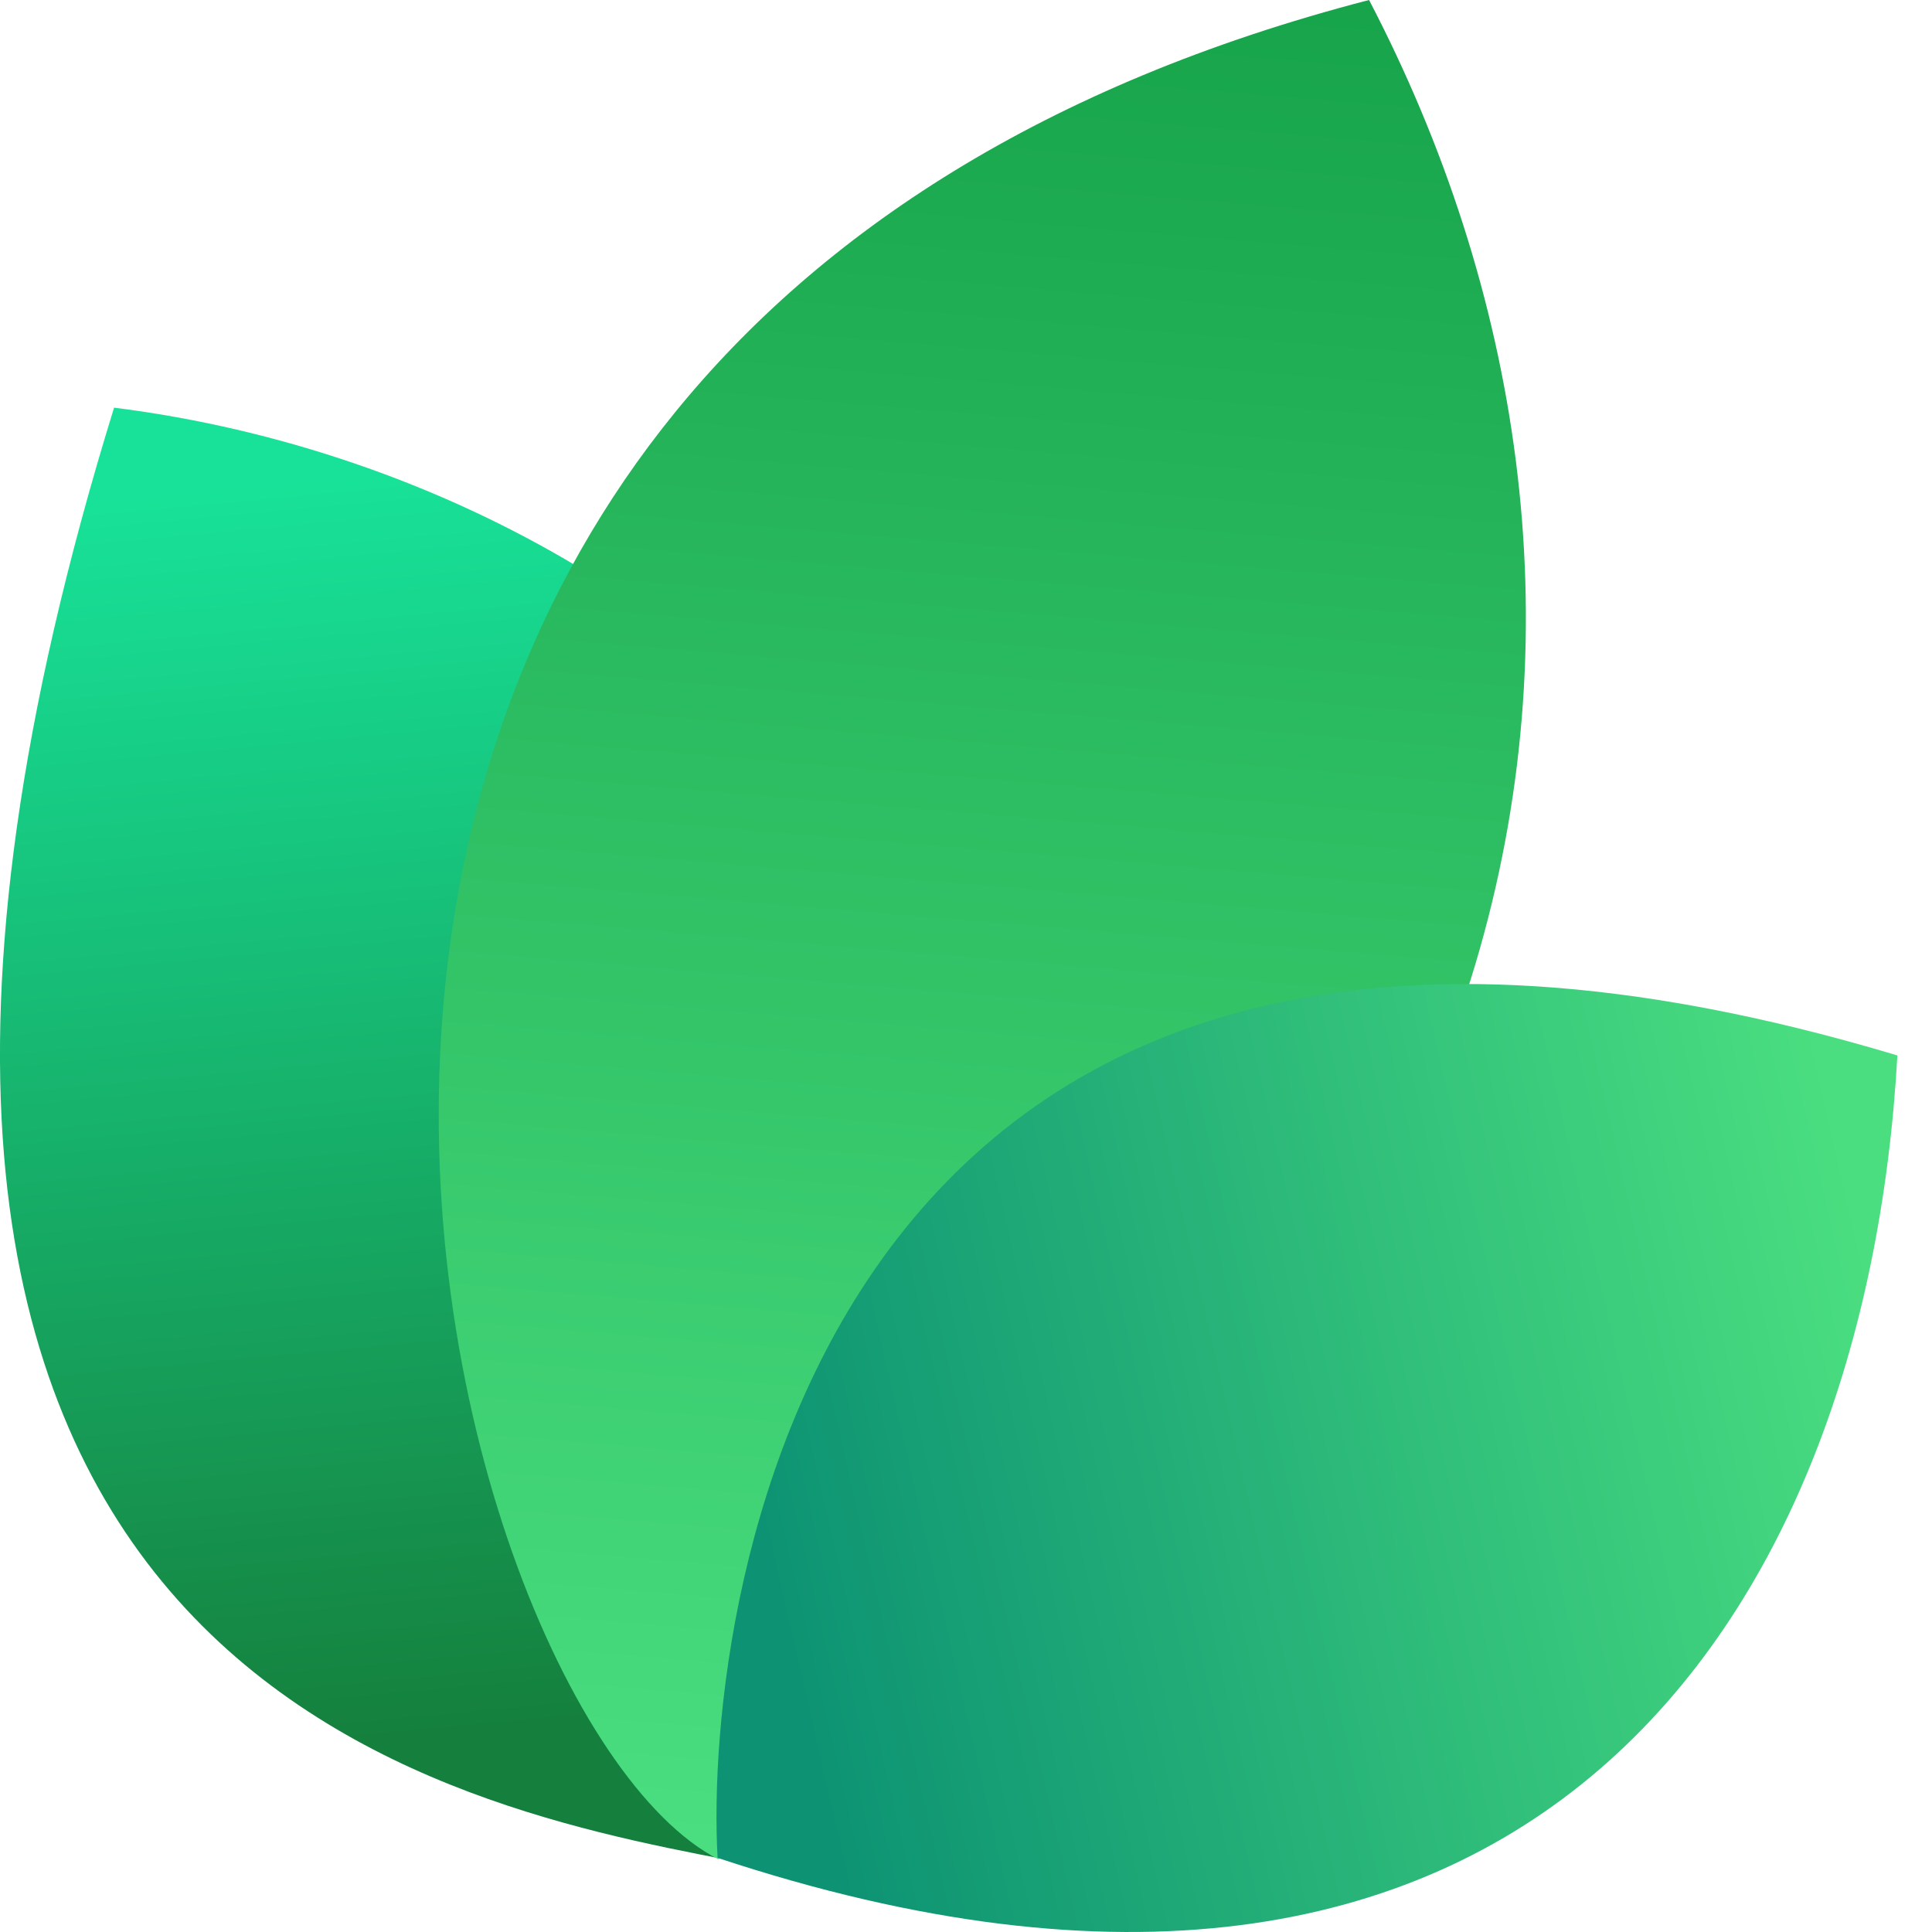
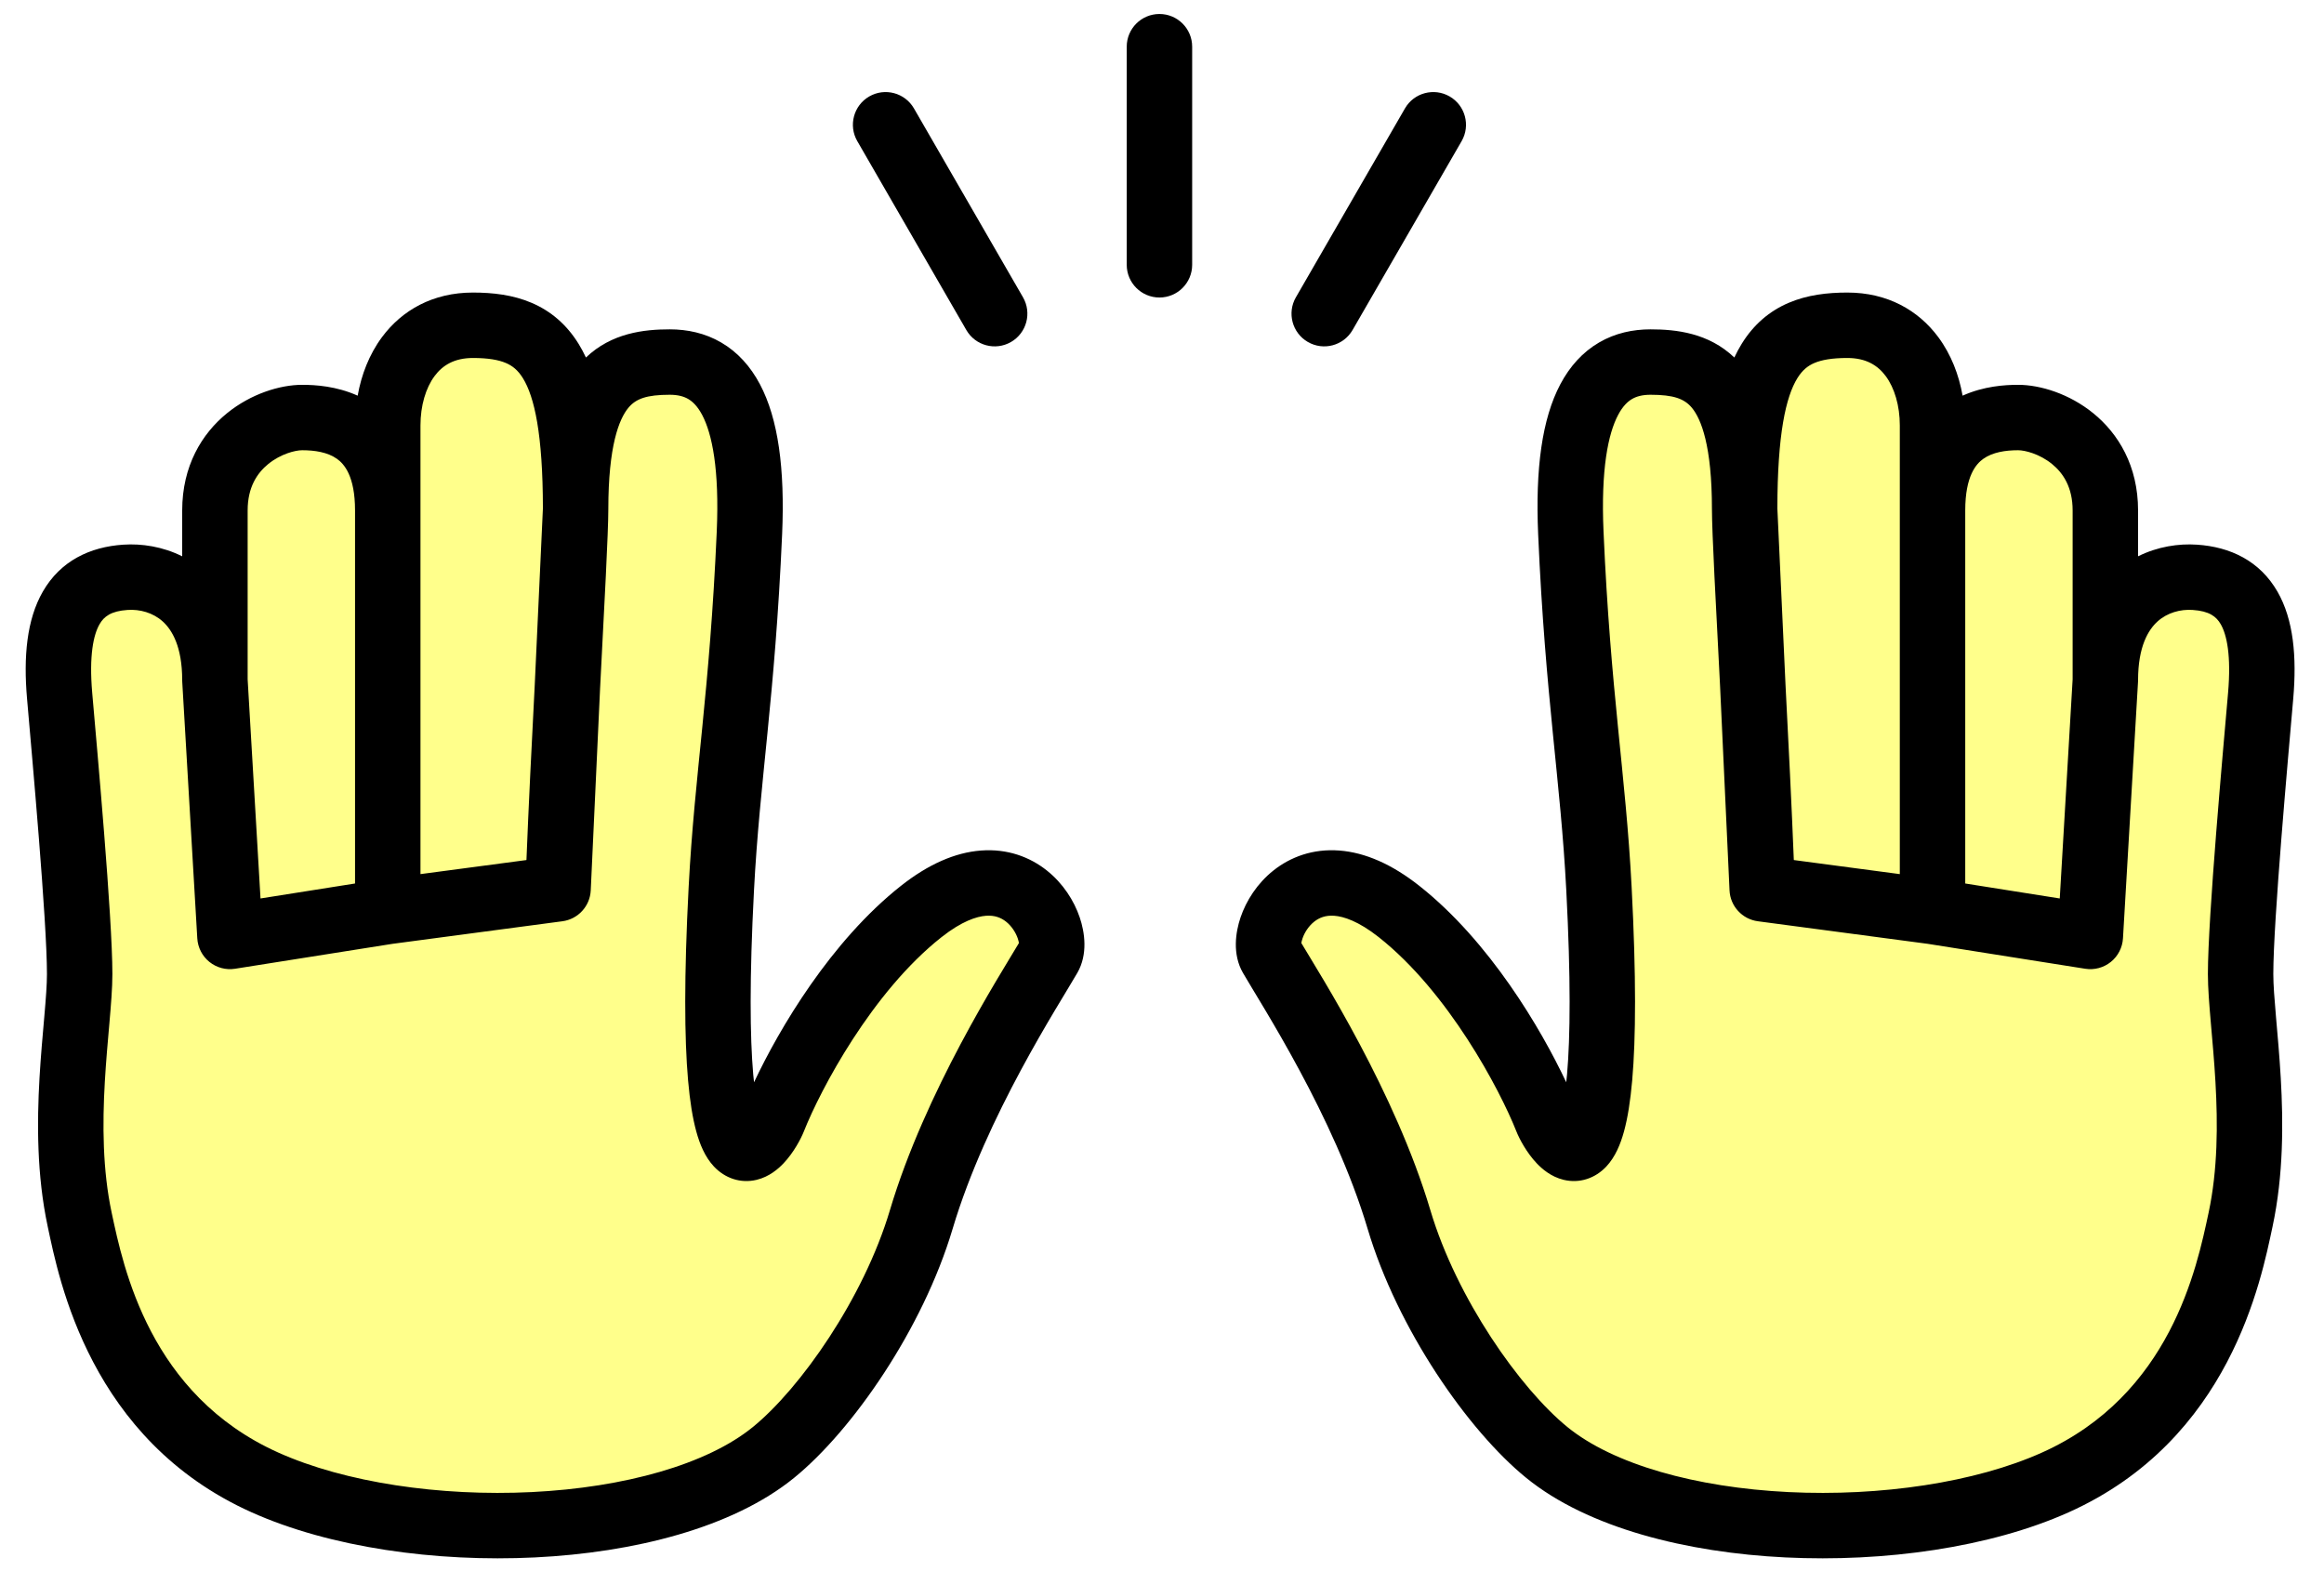
- <svg xmlns="http://www.w3.org/2000/svg" width="24" height="24" viewBox="0 0 24 24" fill="none">
-   <path d="M9.061 23.108C5.268 22.377 -3.391 20.627 1.417 5.064C9.634 6.099 16.973 14.064 9.061 23.108Z" fill="url(#paint0_linear_17557_2021)" />
-   <path d="M8.919 23.094C5.276 21.222 0.784 4.209 17.007 0C20.757 7.193 19.621 16.545 8.919 23.094Z" fill="url(#paint1_linear_17557_2021)" />
-   <path d="M8.914 23.079C8.735 19.882 10.159 9.085 23.57 13.111C23.181 20.123 18.984 26.418 8.914 23.079Z" fill="url(#paint2_linear_17557_2021)" />
-   <defs>
-     <linearGradient id="paint0_linear_17557_2021" x1="3.776" y1="5.916" x2="5.232" y2="21.559" gradientUnits="userSpaceOnUse">
-       <stop stop-color="#18E299" />
-       <stop offset="1" stop-color="#15803D" />
-     </linearGradient>
-     <linearGradient id="paint1_linear_17557_2021" x1="12.171" y1="-0.718" x2="10.19" y2="22.983" gradientUnits="userSpaceOnUse">
-       <stop stop-color="#16A34A" />
-       <stop offset="1" stop-color="#4ADE80" />
-     </linearGradient>
-     <linearGradient id="paint2_linear_17557_2021" x1="23.133" y1="15.353" x2="9.338" y2="18.52" gradientUnits="userSpaceOnUse">
-       <stop stop-color="#4ADE80" />
-       <stop offset="1" stop-color="#0D9373" />
-     </linearGradient>
-   </defs>
+ <svg xmlns="http://www.w3.org/2000/svg" width="148" height="100" viewBox="0 0 148 100" fill="none">
+   <path d="M71.754 16.863V2.974C71.754 1.824 72.687 0.891 73.838 0.891C74.988 0.891 75.921 1.824 75.921 2.974V16.863C75.921 18.014 74.988 18.947 73.838 18.947C72.687 18.947 71.754 18.014 71.754 16.863Z" fill="black" />
+   <path d="M82.527 18.933L89.472 6.905C90.047 5.908 91.322 5.567 92.318 6.142C93.314 6.717 93.656 7.992 93.081 8.988L86.136 21.017C85.561 22.013 84.286 22.355 83.29 21.779C82.293 21.204 81.952 19.929 82.527 18.933Z" fill="black" />
+   <path d="M65.148 18.933L58.204 6.905C57.628 5.908 56.354 5.567 55.357 6.142C54.361 6.717 54.019 7.992 54.595 8.988L61.539 21.017C62.114 22.013 63.389 22.355 64.385 21.779C65.382 21.204 65.723 19.929 65.148 18.933Z" fill="black" />
+   <path d="M98.504 92.497C95.143 89.76 90.879 83.663 89.093 77.664C86.86 70.165 82.031 62.777 80.958 60.914C80.006 59.26 83.031 53.261 89.093 58.046C93.942 61.874 97.388 68.466 98.504 71.283C98.957 72.424 103.006 79.248 101.827 56.605C101.455 49.445 100.49 44.313 100.036 33.939C99.681 25.8 101.824 23.057 105.11 23.057C108.396 23.057 111.106 24.124 111.106 32.428C111.106 22.868 113.154 20.714 117.646 20.715C121.39 20.715 123.069 23.908 123.069 27.095V32.508C123.069 27.095 126.669 26.59 128.519 26.59C130.37 26.59 134.076 28.196 134.076 32.508V43.317C134.076 38.116 137.324 36.601 139.773 36.765C142.963 36.979 144.405 39.238 143.965 44.313C143.651 47.935 142.689 58.527 142.689 62.029C142.689 65.171 143.965 71.68 142.689 77.664C141.953 81.117 140.137 90.263 130.885 94.41C121.634 98.558 105.364 98.081 98.504 92.497Z" fill="#FFFF8B" />
+   <path d="M140.606 62.029C140.606 58.409 141.583 47.675 141.89 44.132C142.097 41.737 141.809 40.425 141.424 39.754C141.141 39.263 140.699 38.915 139.634 38.844C138.865 38.792 138.027 39.011 137.401 39.576C136.814 40.105 136.159 41.168 136.159 43.318L136.155 43.439L135.198 59.758C135.164 60.345 134.883 60.891 134.424 61.26C133.966 61.628 133.374 61.786 132.793 61.694L122.764 60.107L111.948 58.67C110.949 58.538 110.188 57.708 110.142 56.702L109.545 43.806L109.54 43.696C109.274 38.561 109.022 33.877 109.022 32.428C109.022 28.386 108.338 26.681 107.74 25.963C107.263 25.392 106.577 25.14 105.11 25.14C104.583 25.14 104.212 25.248 103.933 25.411C103.659 25.571 103.346 25.859 103.049 26.421C102.41 27.626 101.945 29.891 102.118 33.848C102.342 38.98 102.692 42.815 103.035 46.272C103.377 49.723 103.718 52.856 103.908 56.497C104.204 62.197 104.178 66.126 103.945 68.792C103.828 70.124 103.656 71.2 103.423 72.05C103.202 72.856 102.871 73.676 102.296 74.289C101.6 75.03 100.608 75.384 99.577 75.136C98.759 74.939 98.185 74.421 97.871 74.092C97.214 73.402 96.75 72.511 96.568 72.051C95.51 69.381 92.235 63.181 87.802 59.681C86.509 58.66 85.567 58.365 84.974 58.32C84.415 58.278 84.009 58.444 83.691 58.697C83.34 58.976 83.078 59.381 82.948 59.764C82.902 59.9 82.882 59.997 82.874 60.058C84.076 62.087 88.842 69.522 91.09 77.069C92.765 82.694 96.804 88.426 99.819 90.881C102.74 93.258 107.988 94.731 113.9 95.022C119.756 95.309 125.788 94.412 130.033 92.509C138.233 88.833 139.903 80.738 140.651 77.229C141.232 74.506 141.243 71.599 141.087 68.901C141.01 67.555 140.894 66.297 140.793 65.137C140.695 64.01 140.606 62.922 140.606 62.029ZM120.986 27.095C120.986 25.831 120.648 24.705 120.089 23.951C119.583 23.27 118.84 22.799 117.646 22.798C116.668 22.798 116.011 22.919 115.546 23.117C115.13 23.294 114.781 23.57 114.463 24.083C113.73 25.267 113.192 27.645 113.189 32.384L113.707 43.602C113.901 47.344 114.103 51.399 114.236 54.771L120.986 55.667V27.095ZM125.153 56.265L131.172 57.218L131.992 43.267V32.508C131.992 31.031 131.39 30.128 130.678 29.549C129.884 28.904 128.957 28.673 128.519 28.673C127.722 28.673 126.899 28.797 126.306 29.218C125.849 29.542 125.153 30.309 125.153 32.508V56.265ZM136.159 35.428C137.406 34.807 138.74 34.608 139.912 34.687C142.037 34.829 143.91 35.718 145.037 37.678C146.06 39.459 146.273 41.814 146.041 44.493C145.72 48.195 144.772 58.646 144.772 62.029C144.772 62.708 144.843 63.612 144.944 64.776C145.042 65.907 145.165 67.239 145.247 68.661C145.411 71.499 145.422 74.838 144.727 78.099C144.002 81.495 142.041 91.692 131.738 96.311C126.731 98.555 120.002 99.494 113.696 99.184C107.445 98.877 101.128 97.319 97.189 94.112C93.481 91.094 88.994 84.631 87.096 78.259C84.953 71.062 80.311 63.965 79.153 61.953C78.471 60.769 78.684 59.363 79.002 58.426C79.361 57.369 80.055 56.263 81.099 55.434C82.176 54.578 83.604 54.038 85.288 54.165C86.937 54.289 88.646 55.039 90.383 56.411C94.854 59.94 98.134 65.508 99.742 68.923C99.759 68.766 99.779 68.602 99.794 68.43C100.003 66.043 100.039 62.334 99.747 56.713C99.564 53.194 99.236 50.181 98.889 46.683C98.543 43.19 98.184 39.271 97.955 34.03C97.772 29.848 98.201 26.672 99.367 24.471C99.972 23.33 100.79 22.422 101.83 21.814C102.866 21.209 103.995 20.974 105.11 20.974C106.759 20.974 108.813 21.206 110.448 22.768C110.593 22.458 110.75 22.165 110.921 21.89C111.676 20.67 112.681 19.808 113.912 19.284C115.095 18.779 116.378 18.631 117.646 18.631C120.195 18.631 122.165 19.756 123.435 21.468C124.257 22.576 124.75 23.878 124.985 25.198C126.338 24.588 127.691 24.507 128.519 24.507C129.933 24.507 131.784 25.079 133.305 26.315C134.908 27.618 136.159 29.673 136.159 32.508V35.428Z" fill="black" />
+   <path d="M49.258 92.497C52.62 89.76 56.883 83.663 58.67 77.664C60.903 70.165 65.732 62.777 66.805 60.914C67.757 59.26 64.731 53.261 58.67 58.046C53.82 61.874 50.375 68.466 49.258 71.283C48.806 72.424 44.757 79.248 45.935 56.605C46.308 49.445 47.273 44.313 47.726 33.939C48.082 25.8 45.938 23.057 42.652 23.057C39.367 23.057 36.657 24.124 36.657 32.428C36.657 22.868 34.609 20.714 30.117 20.715C26.373 20.715 24.693 23.908 24.693 27.095V32.508C24.693 27.095 21.094 26.59 19.243 26.59C17.392 26.59 13.687 28.196 13.687 32.508V43.317C13.687 38.116 10.439 36.601 7.99 36.765C4.799 36.979 3.357 39.238 3.797 44.313C4.111 47.935 5.073 58.527 5.073 62.029C5.073 65.171 3.797 71.68 5.073 77.664C5.81 81.117 7.626 90.263 16.877 94.41C26.129 98.558 42.399 98.081 49.258 92.497Z" fill="#FFFF8B" />
+   <path d="M7.157 62.029C7.157 58.409 6.18 47.675 5.873 44.132C5.665 41.737 5.954 40.425 6.339 39.754C6.621 39.263 7.063 38.915 8.128 38.844C8.898 38.792 9.736 39.011 10.362 39.576C10.948 40.105 11.603 41.168 11.603 43.318L11.607 43.439L12.564 59.758C12.599 60.345 12.88 60.891 13.338 61.26C13.796 61.628 14.389 61.786 14.97 61.694L24.999 60.107L35.814 58.67C36.814 58.538 37.574 57.708 37.621 56.702L38.217 43.806L38.223 43.696C38.489 38.561 38.74 33.877 38.74 32.428C38.74 28.386 39.425 26.681 40.023 25.963C40.5 25.392 41.185 25.14 42.652 25.14C43.179 25.14 43.551 25.248 43.83 25.411C44.104 25.571 44.416 25.859 44.714 26.421C45.352 27.626 45.817 29.891 45.645 33.848C45.42 38.98 45.07 42.815 44.728 46.272C44.385 49.723 44.044 52.856 43.855 56.497C43.558 62.197 43.585 66.126 43.818 68.792C43.934 70.124 44.107 71.2 44.34 72.05C44.56 72.856 44.891 73.676 45.466 74.289C46.163 75.03 47.155 75.384 48.185 75.136C49.003 74.939 49.578 74.421 49.892 74.092C50.548 73.402 51.012 72.511 51.194 72.051C52.253 69.381 55.527 63.181 59.96 59.681C61.254 58.66 62.196 58.365 62.789 58.32C63.348 58.278 63.753 58.444 64.072 58.697C64.422 58.976 64.684 59.381 64.815 59.764C64.861 59.9 64.88 59.997 64.888 60.058C63.687 62.087 58.92 69.522 56.673 77.069C54.998 82.694 50.959 88.426 47.943 90.881C45.023 93.258 39.775 94.731 33.862 95.022C28.007 95.309 21.975 94.412 17.73 92.509C9.53 88.833 7.86 80.738 7.111 77.229C6.531 74.506 6.52 71.599 6.675 68.901C6.753 67.555 6.868 66.297 6.969 65.137C7.067 64.01 7.157 62.922 7.157 62.029ZM26.777 27.095C26.777 25.831 27.115 24.705 27.674 23.951C28.179 23.27 28.922 22.799 30.117 22.798C31.094 22.798 31.752 22.919 32.216 23.117C32.633 23.294 32.982 23.57 33.3 24.083C34.033 25.267 34.571 27.645 34.574 32.384L34.055 43.602C33.861 47.344 33.659 51.399 33.526 54.771L26.777 55.667V27.095ZM22.61 56.265L16.59 57.218L15.771 43.267V32.508C15.771 31.031 16.373 30.128 17.085 29.549C17.879 28.904 18.806 28.673 19.243 28.673C20.041 28.673 20.863 28.797 21.456 29.218C21.913 29.542 22.61 30.309 22.61 32.508V56.265ZM11.603 35.428C10.357 34.807 9.023 34.608 7.85 34.687C5.725 34.829 3.852 35.718 2.726 37.678C1.703 39.459 1.489 41.814 1.722 44.493C2.042 48.195 2.99 58.646 2.99 62.029C2.99 62.708 2.92 63.612 2.819 64.776C2.72 65.907 2.597 67.239 2.515 68.661C2.352 71.499 2.34 74.838 3.036 78.099C3.76 81.495 5.722 91.692 16.024 96.311C21.031 98.555 27.76 99.494 34.067 99.184C40.317 98.877 46.635 97.319 50.574 94.112C54.282 91.094 58.769 84.631 60.666 78.259C62.81 71.062 67.452 63.965 68.61 61.953C69.292 60.769 69.079 59.363 68.761 58.426C68.402 57.369 67.707 56.263 66.663 55.434C65.587 54.578 64.158 54.038 62.475 54.165C60.826 54.289 59.116 55.039 57.379 56.411C52.908 59.94 49.628 65.508 48.02 68.923C48.004 68.766 47.983 68.602 47.968 68.43C47.76 66.043 47.723 62.334 48.016 56.713C48.199 53.194 48.527 50.181 48.874 46.683C49.22 43.19 49.578 39.271 49.808 34.03C49.99 29.848 49.561 26.672 48.395 24.471C47.791 23.33 46.973 22.422 45.932 21.814C44.896 21.209 43.768 20.974 42.652 20.974C41.004 20.974 38.95 21.206 37.314 22.768C37.17 22.458 37.013 22.165 36.842 21.89C36.086 20.67 35.082 19.808 33.851 19.284C32.668 18.779 31.385 18.631 30.117 18.631C27.568 18.631 25.598 19.756 24.328 21.468C23.506 22.576 23.012 23.878 22.777 25.198C21.425 24.588 20.072 24.507 19.243 24.507C17.83 24.507 15.979 25.079 14.457 26.315C12.854 27.618 11.603 29.673 11.603 32.508V35.428Z" fill="black" />
</svg>
